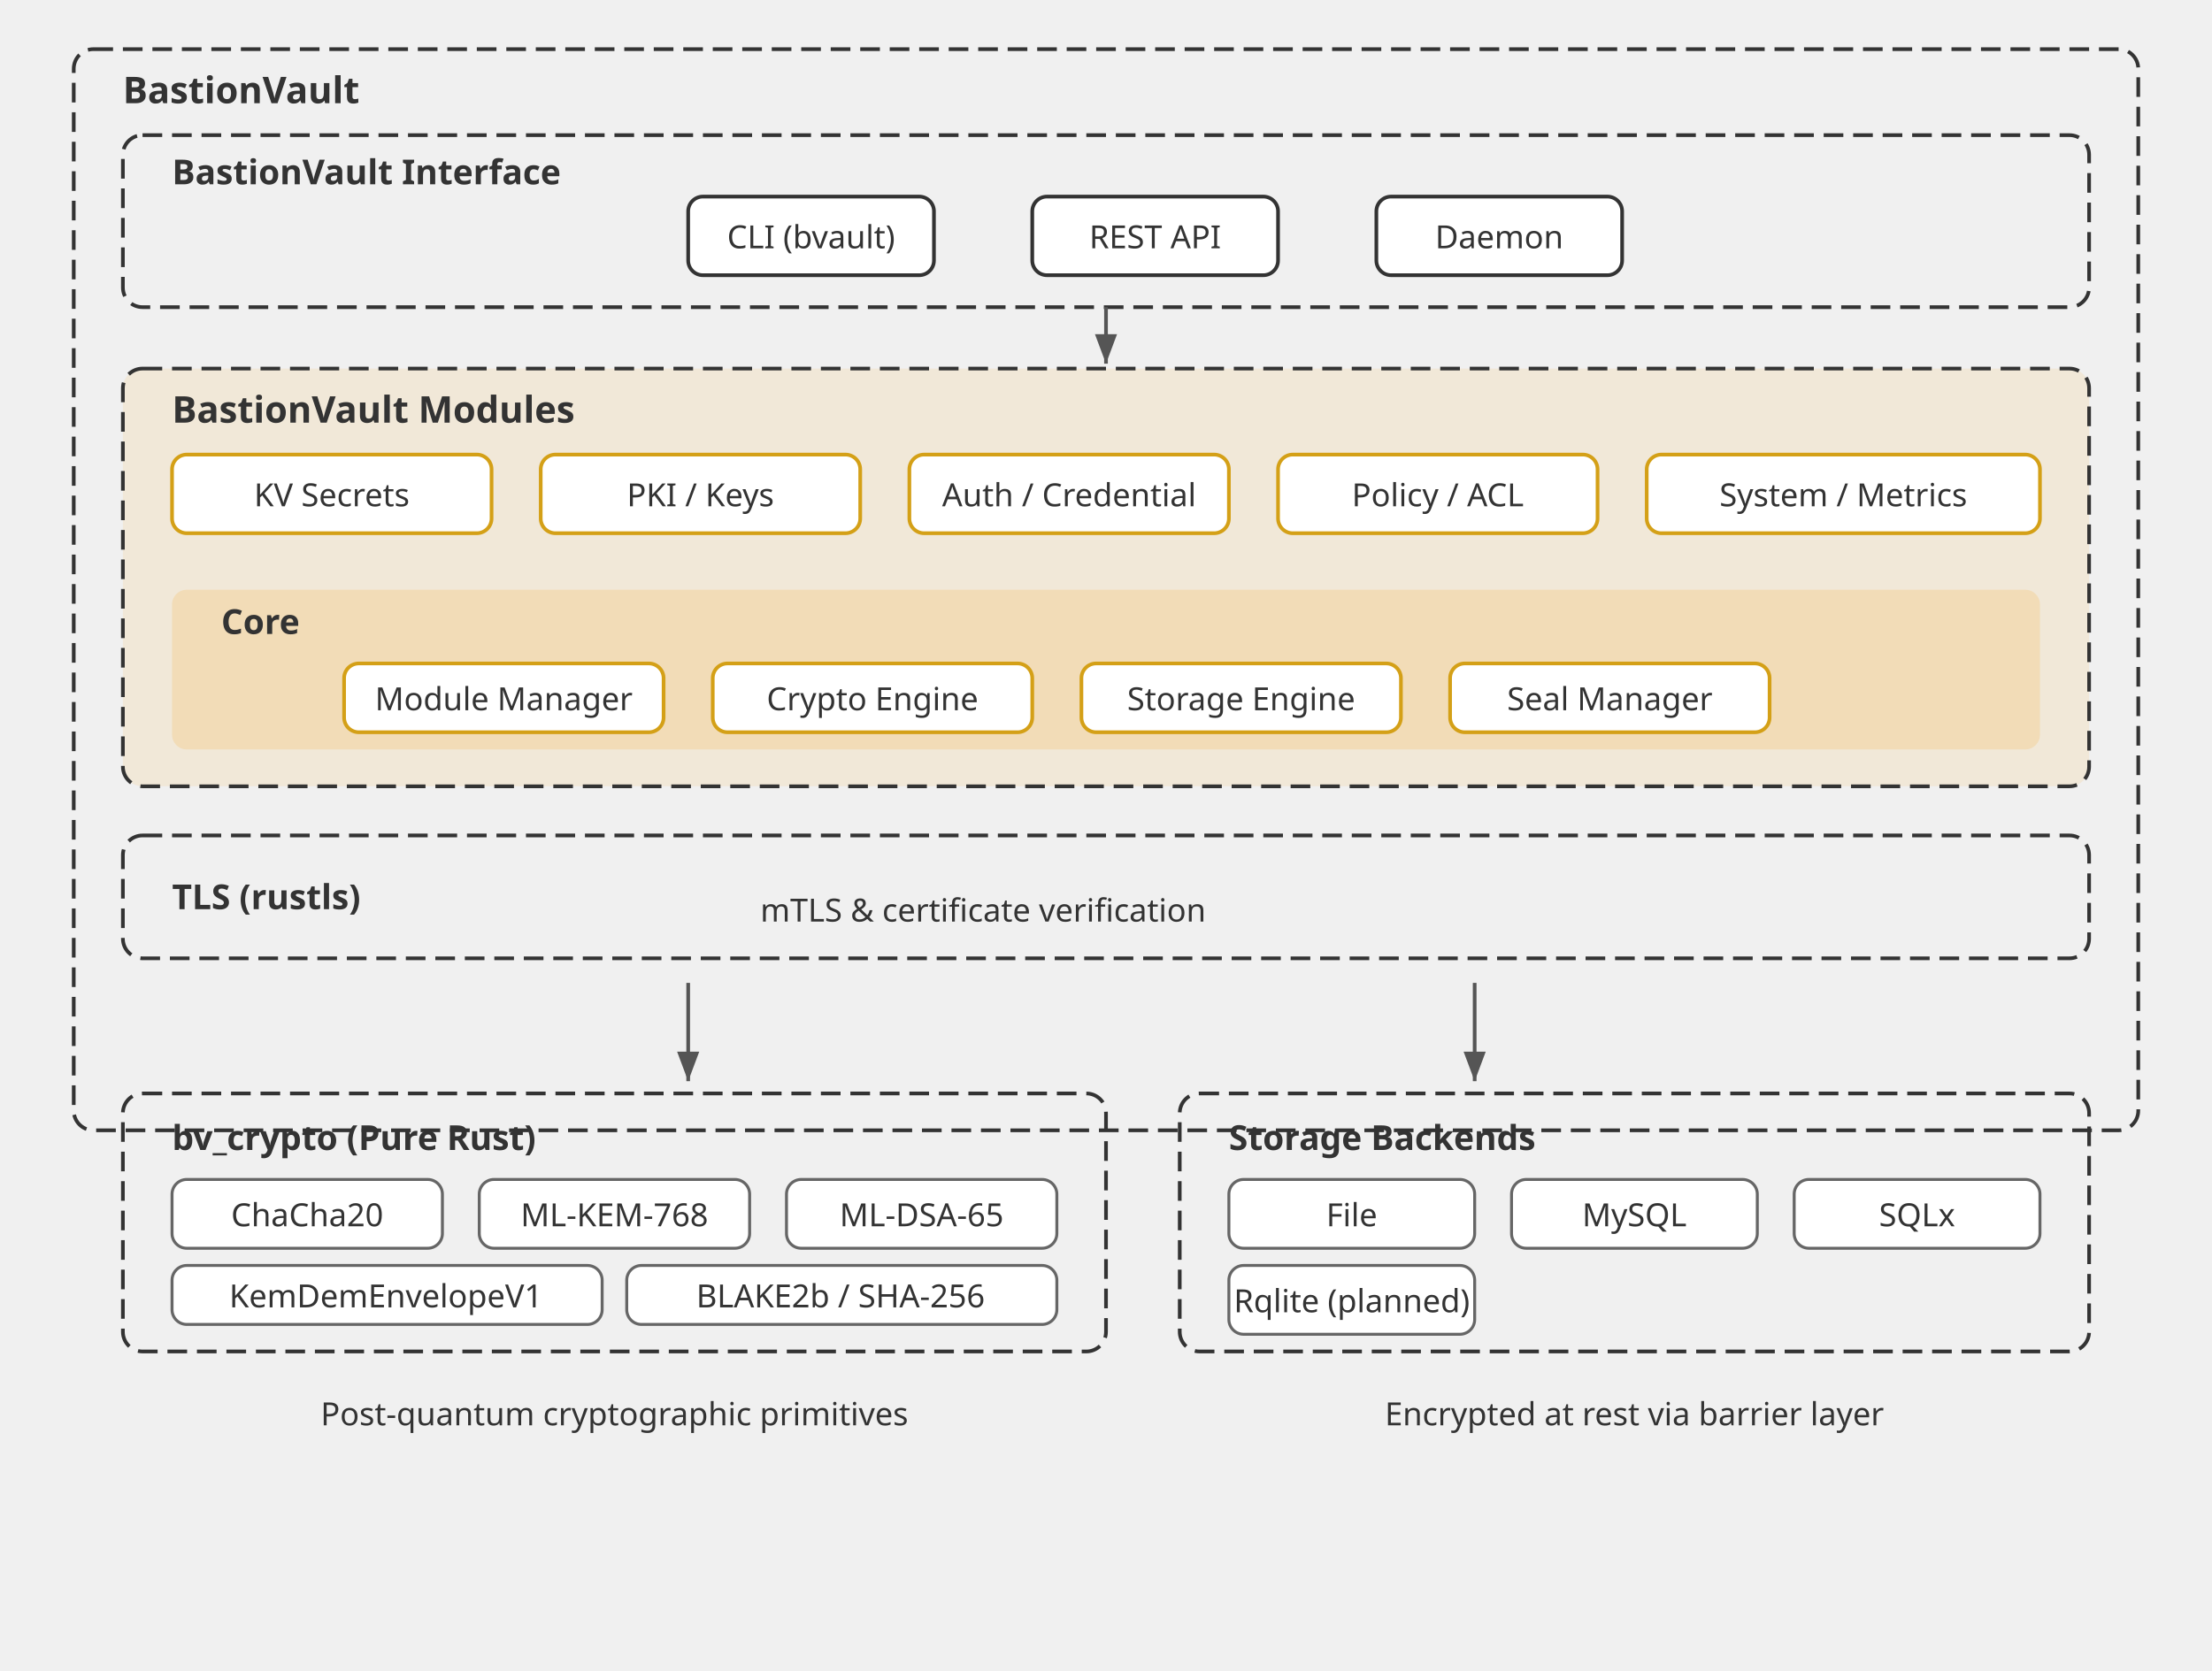
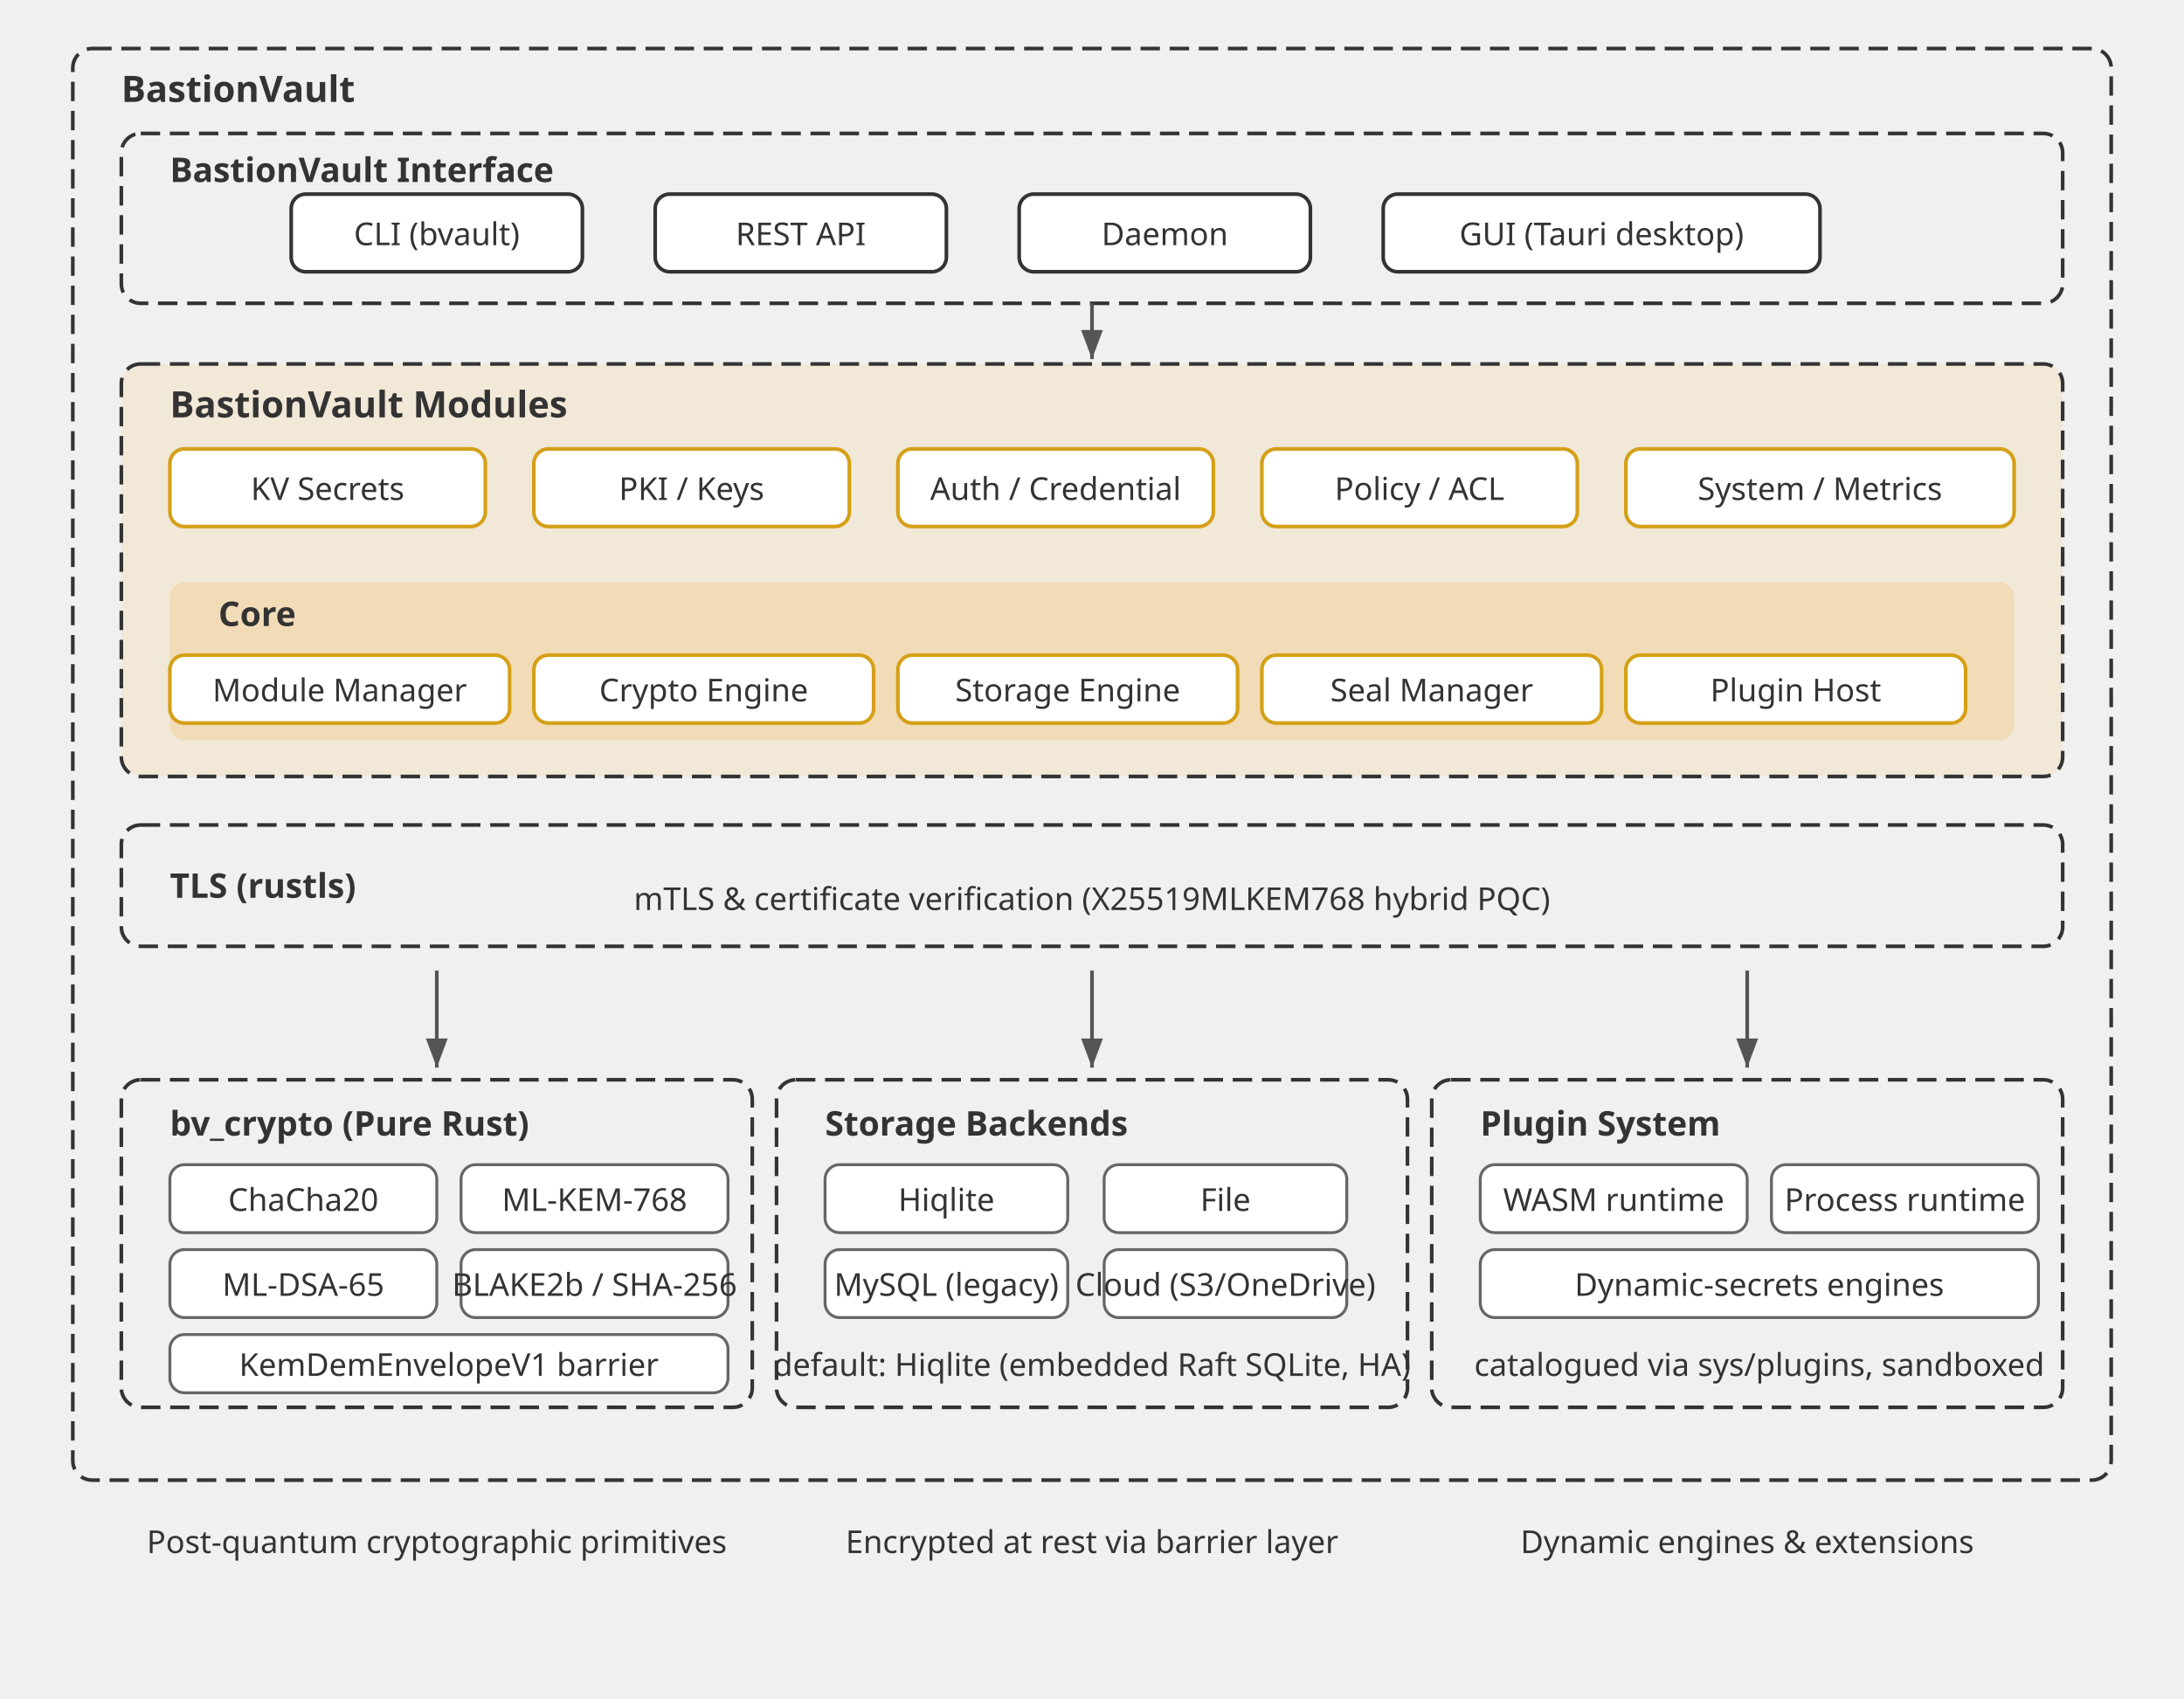
- <svg xmlns="http://www.w3.org/2000/svg" viewBox="0 0 900 680" font-family="'Segoe UI', system-ui, -apple-system, sans-serif">
+ <svg xmlns="http://www.w3.org/2000/svg" viewBox="0 0 900 700" font-family="'Segoe UI', system-ui, -apple-system, sans-serif">
  <defs>
    <style>
      .box { fill: #fff; stroke: #333; stroke-width: 1.5; rx: 6; }
      .group { fill: none; stroke: #333; stroke-width: 1.5; stroke-dasharray: 8,4; rx: 8; }
      .group-fill { fill: #f5a623; opacity: 0.12; stroke: none; rx: 8; }
      .label { font-size: 13px; fill: #333; text-anchor: middle; dominant-baseline: central; }
      .label-bold { font-size: 14px; fill: #333; font-weight: 600; text-anchor: start; }
      .label-title { font-size: 15px; fill: #333; font-weight: 700; text-anchor: start; }
      .module { fill: #fff; stroke: #d4a017; stroke-width: 1.5; rx: 6; }
      .core { fill: #fff; stroke: #d4a017; stroke-width: 1.5; rx: 6; }
      .core-bg { fill: #f5a623; opacity: 0.18; stroke: none; rx: 6; }
      .ext { fill: #fff; stroke: #666; stroke-width: 1.2; rx: 6; }
      .arrow { stroke: #555; stroke-width: 1.5; fill: none; marker-end: url(#arrowhead); }
      .arrow-double { stroke: #555; stroke-width: 1.5; fill: none; marker-end: url(#arrowhead); marker-start: url(#arrowhead-start); }
    </style>
    <marker id="arrowhead" markerWidth="8" markerHeight="6" refX="8" refY="3" orient="auto">
      <polygon points="0 0, 8 3, 0 6" fill="#555" />
    </marker>
    <marker id="arrowhead-start" markerWidth="8" markerHeight="6" refX="0" refY="3" orient="auto">
      <polygon points="8 0, 0 3, 8 6" fill="#555" />
    </marker>
  </defs>
-   <rect class="group" x="30" y="20" width="840" height="440" />
+   <rect class="group" x="30" y="20" width="840" height="590" />
  <text class="label-title" x="50" y="42">BastionVault</text>
  <rect class="group" x="50" y="55" width="800" height="70" />
  <text class="label-bold" x="70" y="75">BastionVault Interface</text>
-   <rect class="box" x="280" y="80" width="100" height="32" />
-   <text class="label" x="330" y="96">CLI (bvault)</text>
-   <rect class="box" x="420" y="80" width="100" height="32" />
-   <text class="label" x="470" y="96">REST API</text>
-   <rect class="box" x="560" y="80" width="100" height="32" />
-   <text class="label" x="610" y="96">Daemon</text>
+   <rect class="box" x="120" y="80" width="120" height="32" />
+   <text class="label" x="180" y="96">CLI (bvault)</text>
+   <rect class="box" x="270" y="80" width="120" height="32" />
+   <text class="label" x="330" y="96">REST API</text>
+   <rect class="box" x="420" y="80" width="120" height="32" />
+   <text class="label" x="480" y="96">Daemon</text>
+   <rect class="box" x="570" y="80" width="180" height="32" />
+   <text class="label" x="660" y="96">GUI (Tauri desktop)</text>
  <line class="arrow" x1="450" y1="125" x2="450" y2="148" />
  <rect class="group-fill" x="50" y="150" width="800" height="170" />
  <rect class="group" x="50" y="150" width="800" height="170" />
  <text class="label-title" x="70" y="172">BastionVault Modules</text>
  <rect class="module" x="70" y="185" width="130" height="32" />
  <text class="label" x="135" y="201">KV Secrets</text>
  <rect class="module" x="220" y="185" width="130" height="32" />
  <text class="label" x="285" y="201">PKI / Keys</text>
  <rect class="module" x="370" y="185" width="130" height="32" />
  <text class="label" x="435" y="201">Auth / Credential</text>
  <rect class="module" x="520" y="185" width="130" height="32" />
  <text class="label" x="585" y="201">Policy / ACL</text>
  <rect class="module" x="670" y="185" width="160" height="32" />
  <text class="label" x="750" y="201">System / Metrics</text>
  <rect class="core-bg" x="70" y="240" width="760" height="65" />
  <text class="label-bold" x="90" y="258">Core</text>
-   <rect class="core" x="140" y="270" width="130" height="28" />
-   <text class="label" x="205" y="284">Module Manager</text>
-   <rect class="core" x="290" y="270" width="130" height="28" />
-   <text class="label" x="355" y="284">Crypto Engine</text>
-   <rect class="core" x="440" y="270" width="130" height="28" />
-   <text class="label" x="505" y="284">Storage Engine</text>
-   <rect class="core" x="590" y="270" width="130" height="28" />
-   <text class="label" x="655" y="284">Seal Manager</text>
+   <rect class="core" x="70" y="270" width="140" height="28" />
+   <text class="label" x="140" y="284">Module Manager</text>
+   <rect class="core" x="220" y="270" width="140" height="28" />
+   <text class="label" x="290" y="284">Crypto Engine</text>
+   <rect class="core" x="370" y="270" width="140" height="28" />
+   <text class="label" x="440" y="284">Storage Engine</text>
+   <rect class="core" x="520" y="270" width="140" height="28" />
+   <text class="label" x="590" y="284">Seal Manager</text>
+   <rect class="core" x="670" y="270" width="140" height="28" />
+   <text class="label" x="740" y="284">Plugin Host</text>
  <rect class="group" x="50" y="340" width="800" height="50" />
  <text class="label-bold" x="70" y="370">TLS (rustls)</text>
-   <text class="label" x="400" y="370">mTLS &amp; certificate verification</text>
-   <line class="arrow" x1="280" y1="400" x2="280" y2="440" />
-   <line class="arrow" x1="600" y1="400" x2="600" y2="440" />
-   <rect class="group" x="50" y="445" width="400" height="105" />
+   <text class="label" x="450" y="370">mTLS &amp; certificate verification (X25519MLKEM768 hybrid PQC)</text>
+   <line class="arrow" x1="180" y1="400" x2="180" y2="440" />
+   <line class="arrow" x1="450" y1="400" x2="450" y2="440" />
+   <line class="arrow" x1="720" y1="400" x2="720" y2="440" />
+   <rect class="group" x="50" y="445" width="260" height="135" />
  <text class="label-bold" x="70" y="468">bv_crypto (Pure Rust)</text>
  <rect class="ext" x="70" y="480" width="110" height="28" />
  <text class="label" x="125" y="494">ChaCha20</text>
-   <rect class="ext" x="195" y="480" width="110" height="28" />
-   <text class="label" x="250" y="494">ML-KEM-768</text>
-   <rect class="ext" x="320" y="480" width="110" height="28" />
-   <text class="label" x="375" y="494">ML-DSA-65</text>
-   <rect class="ext" x="70" y="515" width="175" height="24" />
-   <text class="label" x="157" y="527" font-size="11">KemDemEnvelopeV1</text>
-   <rect class="ext" x="255" y="515" width="175" height="24" />
-   <text class="label" x="342" y="527" font-size="11">BLAKE2b / SHA-256</text>
-   <rect class="group" x="480" y="445" width="370" height="105" />
-   <text class="label-bold" x="500" y="468">Storage Backends</text>
-   <rect class="ext" x="500" y="480" width="100" height="28" />
-   <text class="label" x="550" y="494">File</text>
-   <rect class="ext" x="615" y="480" width="100" height="28" />
-   <text class="label" x="665" y="494">MySQL</text>
-   <rect class="ext" x="730" y="480" width="100" height="28" />
-   <text class="label" x="780" y="494">SQLx</text>
-   <rect class="ext" x="500" y="515" width="100" height="28" />
-   <text class="label" x="550" y="529" font-size="12">Rqlite (planned)</text>
-   <text class="label" x="250" y="575" font-size="12" fill="#888">Post-quantum cryptographic primitives</text>
-   <text class="label" x="665" y="575" font-size="12" fill="#888">Encrypted at rest via barrier layer</text>
+   <rect class="ext" x="190" y="480" width="110" height="28" />
+   <text class="label" x="245" y="494">ML-KEM-768</text>
+   <rect class="ext" x="70" y="515" width="110" height="28" />
+   <text class="label" x="125" y="529">ML-DSA-65</text>
+   <rect class="ext" x="190" y="515" width="110" height="28" />
+   <text class="label" x="245" y="529" font-size="11">BLAKE2b / SHA-256</text>
+   <rect class="ext" x="70" y="550" width="230" height="24" />
+   <text class="label" x="185" y="562" font-size="11">KemDemEnvelopeV1 barrier</text>
+   <rect class="group" x="320" y="445" width="260" height="135" />
+   <text class="label-bold" x="340" y="468">Storage Backends</text>
+   <rect class="ext" x="340" y="480" width="100" height="28" />
+   <text class="label" x="390" y="494">Hiqlite</text>
+   <rect class="ext" x="455" y="480" width="100" height="28" />
+   <text class="label" x="505" y="494">File</text>
+   <rect class="ext" x="340" y="515" width="100" height="28" />
+   <text class="label" x="390" y="529" font-size="11">MySQL (legacy)</text>
+   <rect class="ext" x="455" y="515" width="100" height="28" />
+   <text class="label" x="505" y="529" font-size="11">Cloud (S3/OneDrive)</text>
+   <text class="label" x="450" y="562" font-size="11">default: Hiqlite (embedded Raft SQLite, HA)</text>
+   <rect class="group" x="590" y="445" width="260" height="135" />
+   <text class="label-bold" x="610" y="468">Plugin System</text>
+   <rect class="ext" x="610" y="480" width="110" height="28" />
+   <text class="label" x="665" y="494">WASM runtime</text>
+   <rect class="ext" x="730" y="480" width="110" height="28" />
+   <text class="label" x="785" y="494" font-size="12">Process runtime</text>
+   <rect class="ext" x="610" y="515" width="230" height="28" />
+   <text class="label" x="725" y="529" font-size="12">Dynamic-secrets engines</text>
+   <text class="label" x="725" y="562" font-size="11">catalogued via sys/plugins, sandboxed</text>
+   <text class="label" x="180" y="635" font-size="12" fill="#888">Post-quantum cryptographic primitives</text>
+   <text class="label" x="450" y="635" font-size="12" fill="#888">Encrypted at rest via barrier layer</text>
+   <text class="label" x="720" y="635" font-size="12" fill="#888">Dynamic engines &amp; extensions</text>
</svg>
